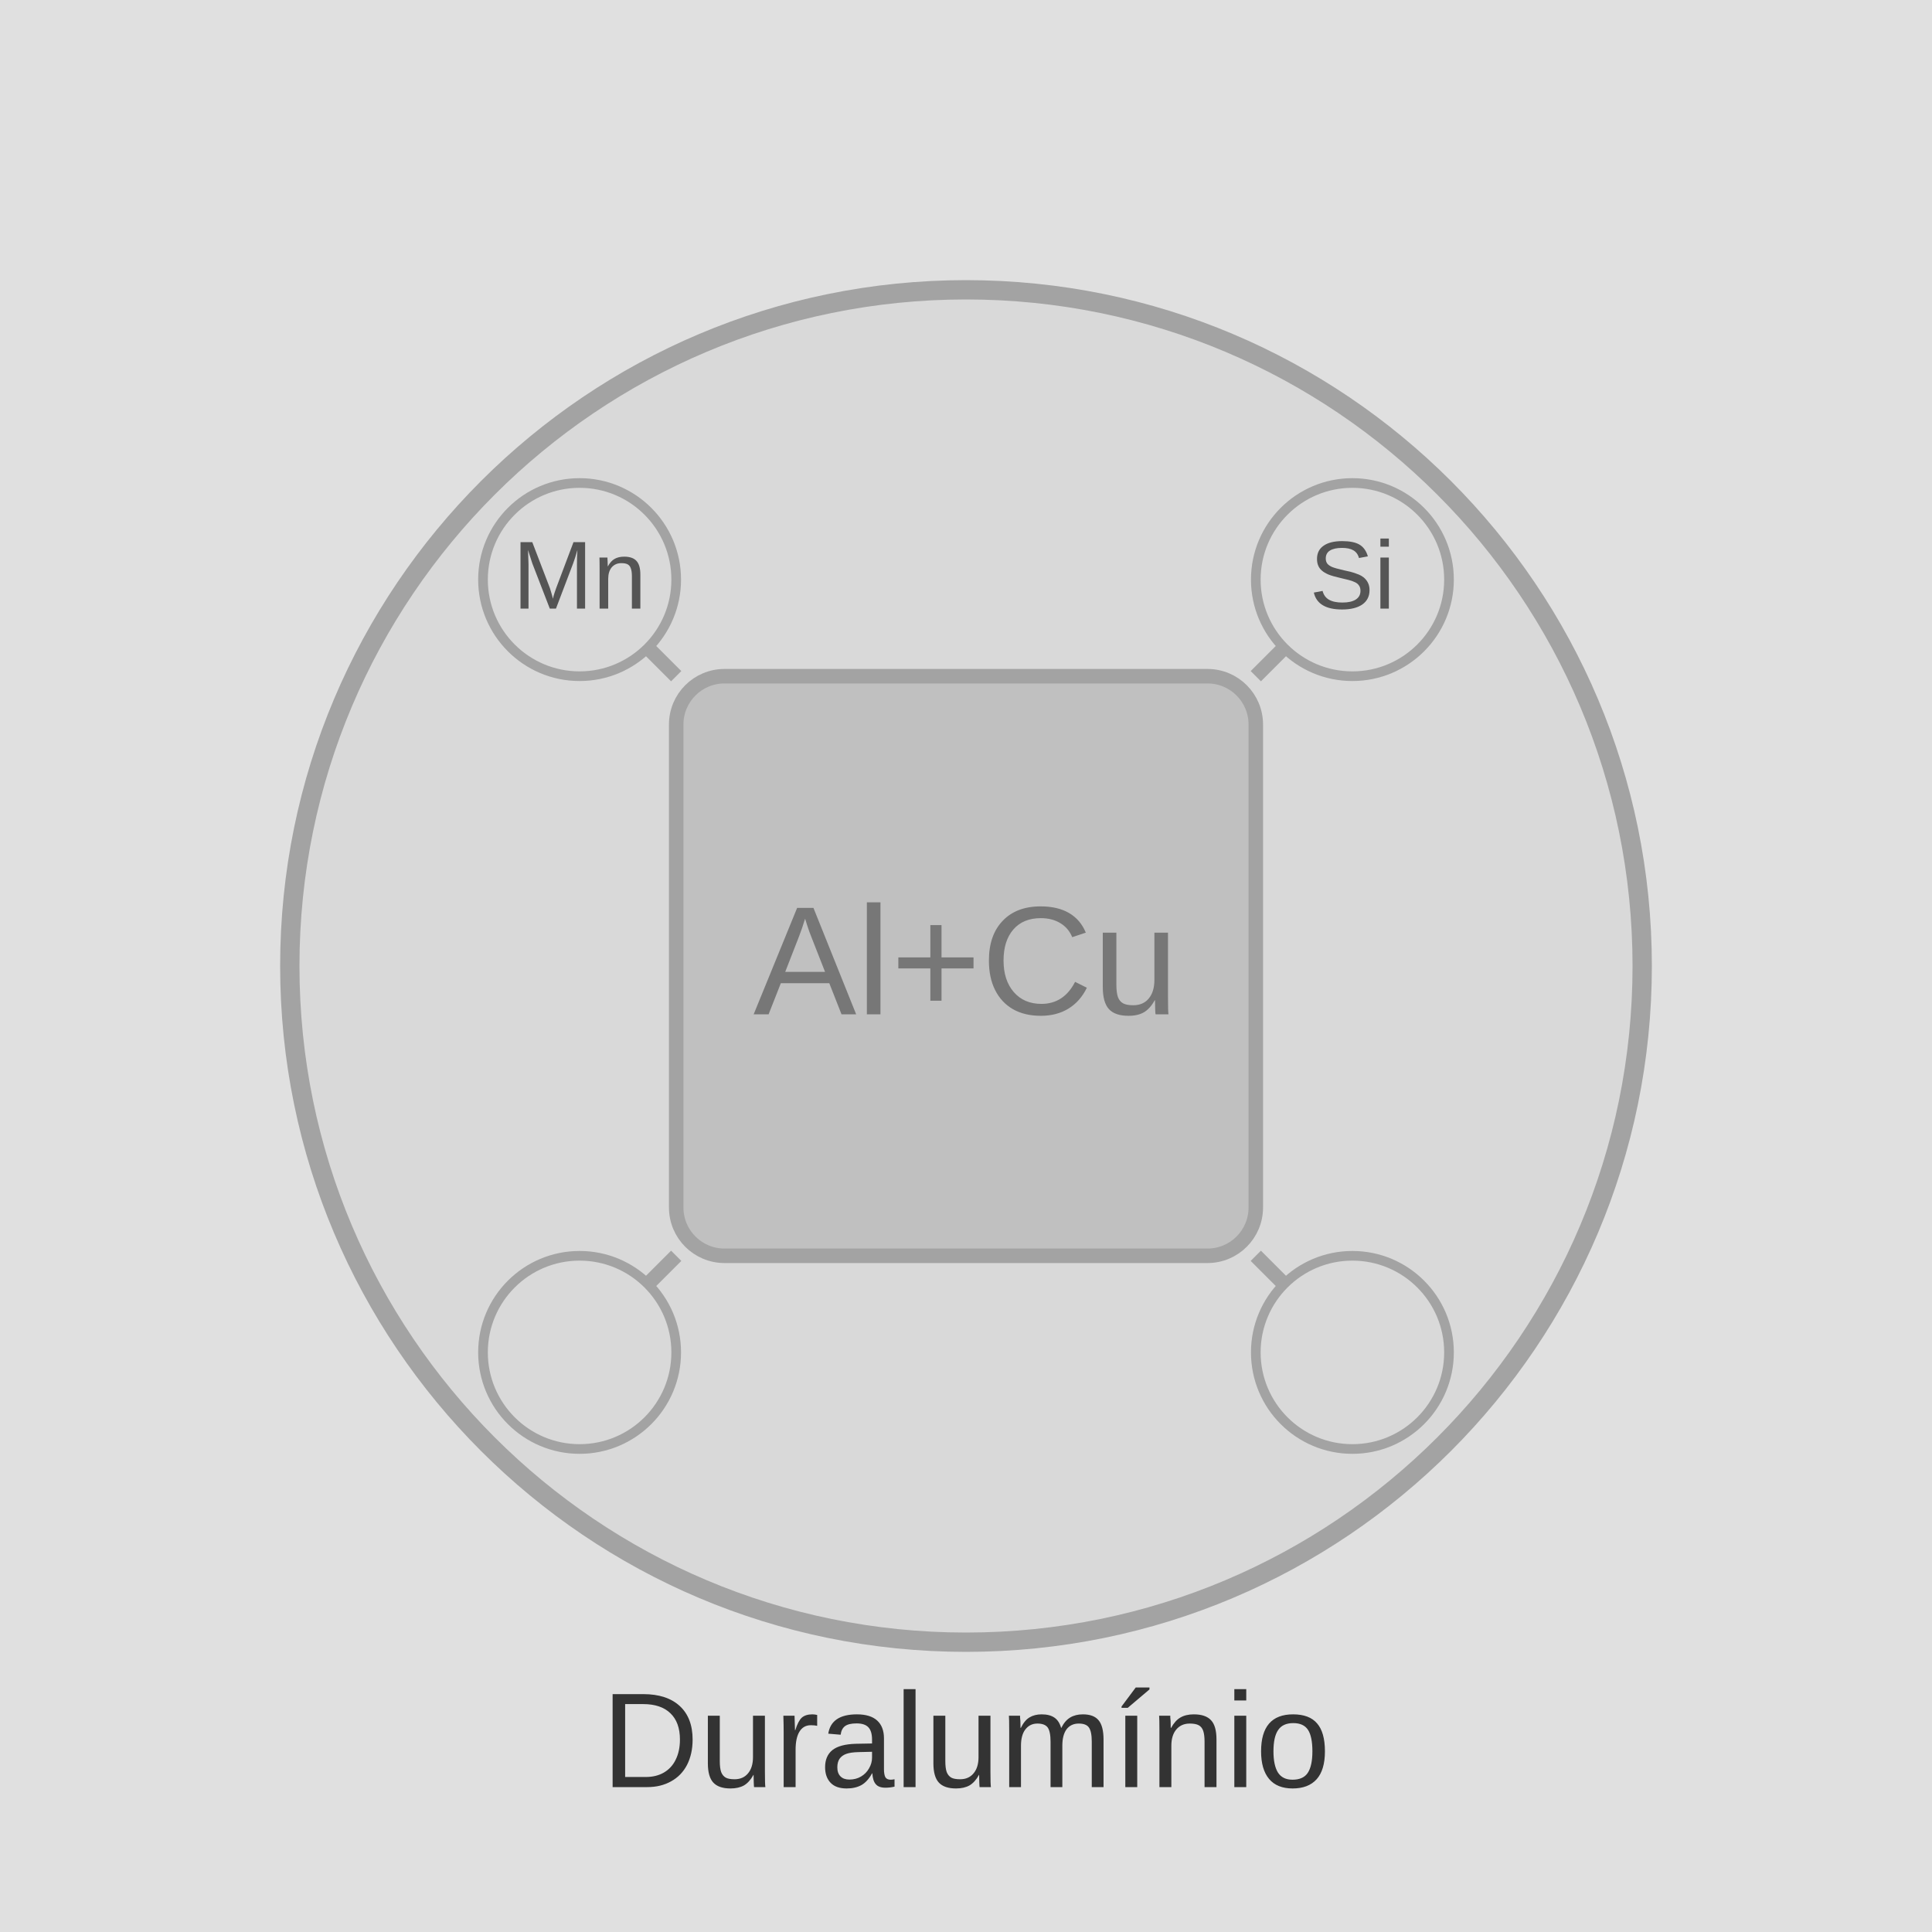
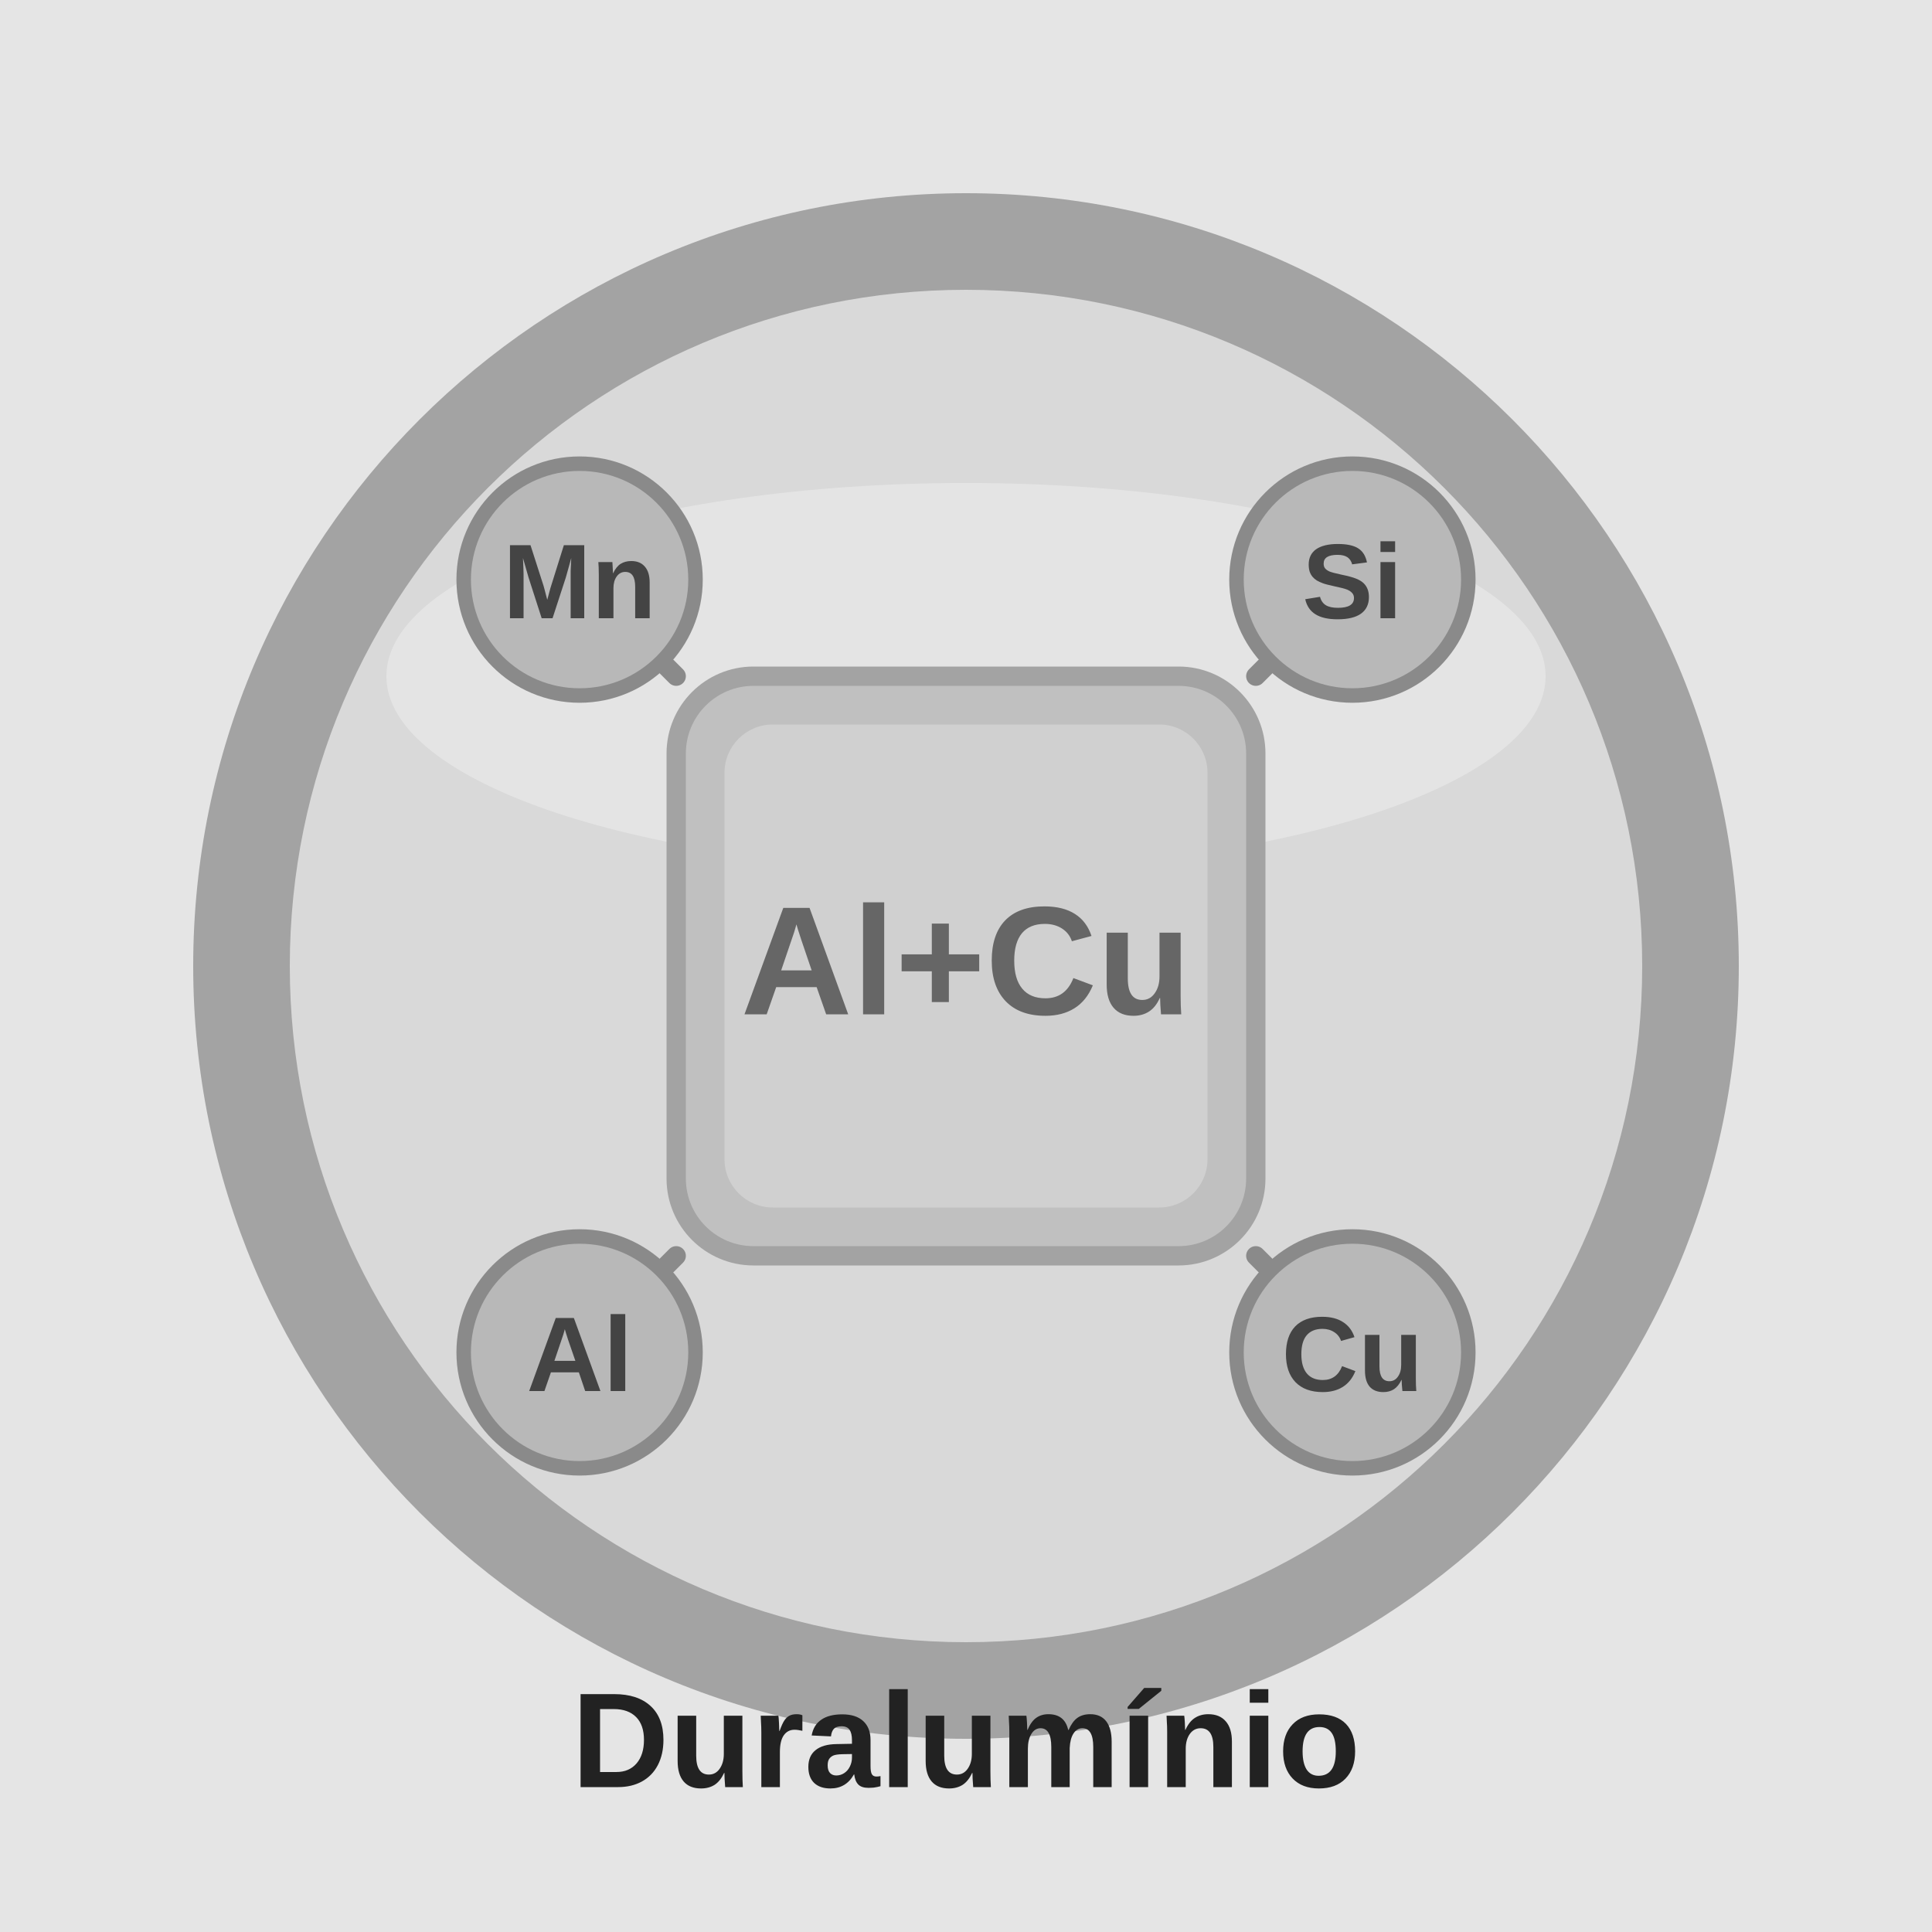
<svg xmlns="http://www.w3.org/2000/svg" viewBox="0 0 200 200">
-   <rect width="100%" height="100%" fill="#e0e0e0" />
-   <g>
-     <circle cx="100" cy="100" r="70" fill="#d9d9d9" stroke="#a3a3a3" stroke-width="2" />
-     <rect x="70" y="70" width="60" height="60" rx="5" ry="5" fill="#c0c0c0" stroke="#a3a3a3" stroke-width="1.5" />
-     <text x="100" y="105" font-family="Arial" font-size="16" text-anchor="middle" fill="#777">Al+Cu</text>
-     <path d="M70,70 L60,60 M130,70 L140,60 M130,130 L140,140 M70,130 L60,140" stroke="#a3a3a3" stroke-width="1.5" />
-     <circle cx="60" cy="60" r="10" fill="#d9d9d9" stroke="#a3a3a3" stroke-width="1" />
-     <circle cx="140" cy="60" r="10" fill="#d9d9d9" stroke="#a3a3a3" stroke-width="1" />
-     <circle cx="140" cy="140" r="10" fill="#d9d9d9" stroke="#a3a3a3" stroke-width="1" />
-     <circle cx="60" cy="140" r="10" fill="#d9d9d9" stroke="#a3a3a3" stroke-width="1" />
-     <text x="60" y="63" font-family="Arial" font-size="10" text-anchor="middle" fill="#555">Mn</text>
-     <text x="140" y="63" font-family="Arial" font-size="10" text-anchor="middle" fill="#555">Si</text>
-   </g>
-   <text x="100" y="185" font-family="Arial" font-size="14" text-anchor="middle" fill="#333">
+   <rect width="100%" height="100%" fill="#e5e5e5" />
+   <circle cx="100" cy="100" r="80" fill="#a3a3a3" />
+   <circle cx="100" cy="100" r="70" fill="#d9d9d9" />
+   <ellipse cx="100" cy="70" rx="60" ry="20" fill="white" opacity="0.3" />
+   <rect x="70" y="70" width="60" height="60" rx="8" ry="8" fill="#c0c0c0" stroke="#a3a3a3" stroke-width="2" />
+   <rect x="75" y="75" width="50" height="50" rx="5" ry="5" fill="#d0d0d0" stroke="none" />
+   <text x="100" y="105" font-family="Arial, sans-serif" font-size="16" font-weight="bold" text-anchor="middle" fill="#666">Al+Cu</text>
+   <path d="M70,70 L60,60 M130,70 L140,60 M130,130 L140,140 M70,130 L60,140" stroke="#8a8a8a" stroke-width="2" stroke-linecap="round" />
+   <circle cx="60" cy="60" r="12" fill="#b8b8b8" stroke="#8a8a8a" stroke-width="1.5" />
+   <circle cx="140" cy="60" r="12" fill="#b8b8b8" stroke="#8a8a8a" stroke-width="1.5" />
+   <circle cx="140" cy="140" r="12" fill="#b8b8b8" stroke="#8a8a8a" stroke-width="1.5" />
+   <circle cx="60" cy="140" r="12" fill="#b8b8b8" stroke="#8a8a8a" stroke-width="1.5" />
+   <text x="60" y="64" font-family="Arial, sans-serif" font-size="11" font-weight="bold" text-anchor="middle" fill="#444">Mn</text>
+   <text x="140" y="64" font-family="Arial, sans-serif" font-size="11" font-weight="bold" text-anchor="middle" fill="#444">Si</text>
+   <text x="140" y="144" font-family="Arial, sans-serif" font-size="11" font-weight="bold" text-anchor="middle" fill="#444">Cu</text>
+   <text x="60" y="144" font-family="Arial, sans-serif" font-size="11" font-weight="bold" text-anchor="middle" fill="#444">Al</text>
+   <text x="100" y="185" font-family="Arial, sans-serif" font-size="14" font-weight="bold" text-anchor="middle" fill="#222">
    Duralumínio
  </text>
</svg>
